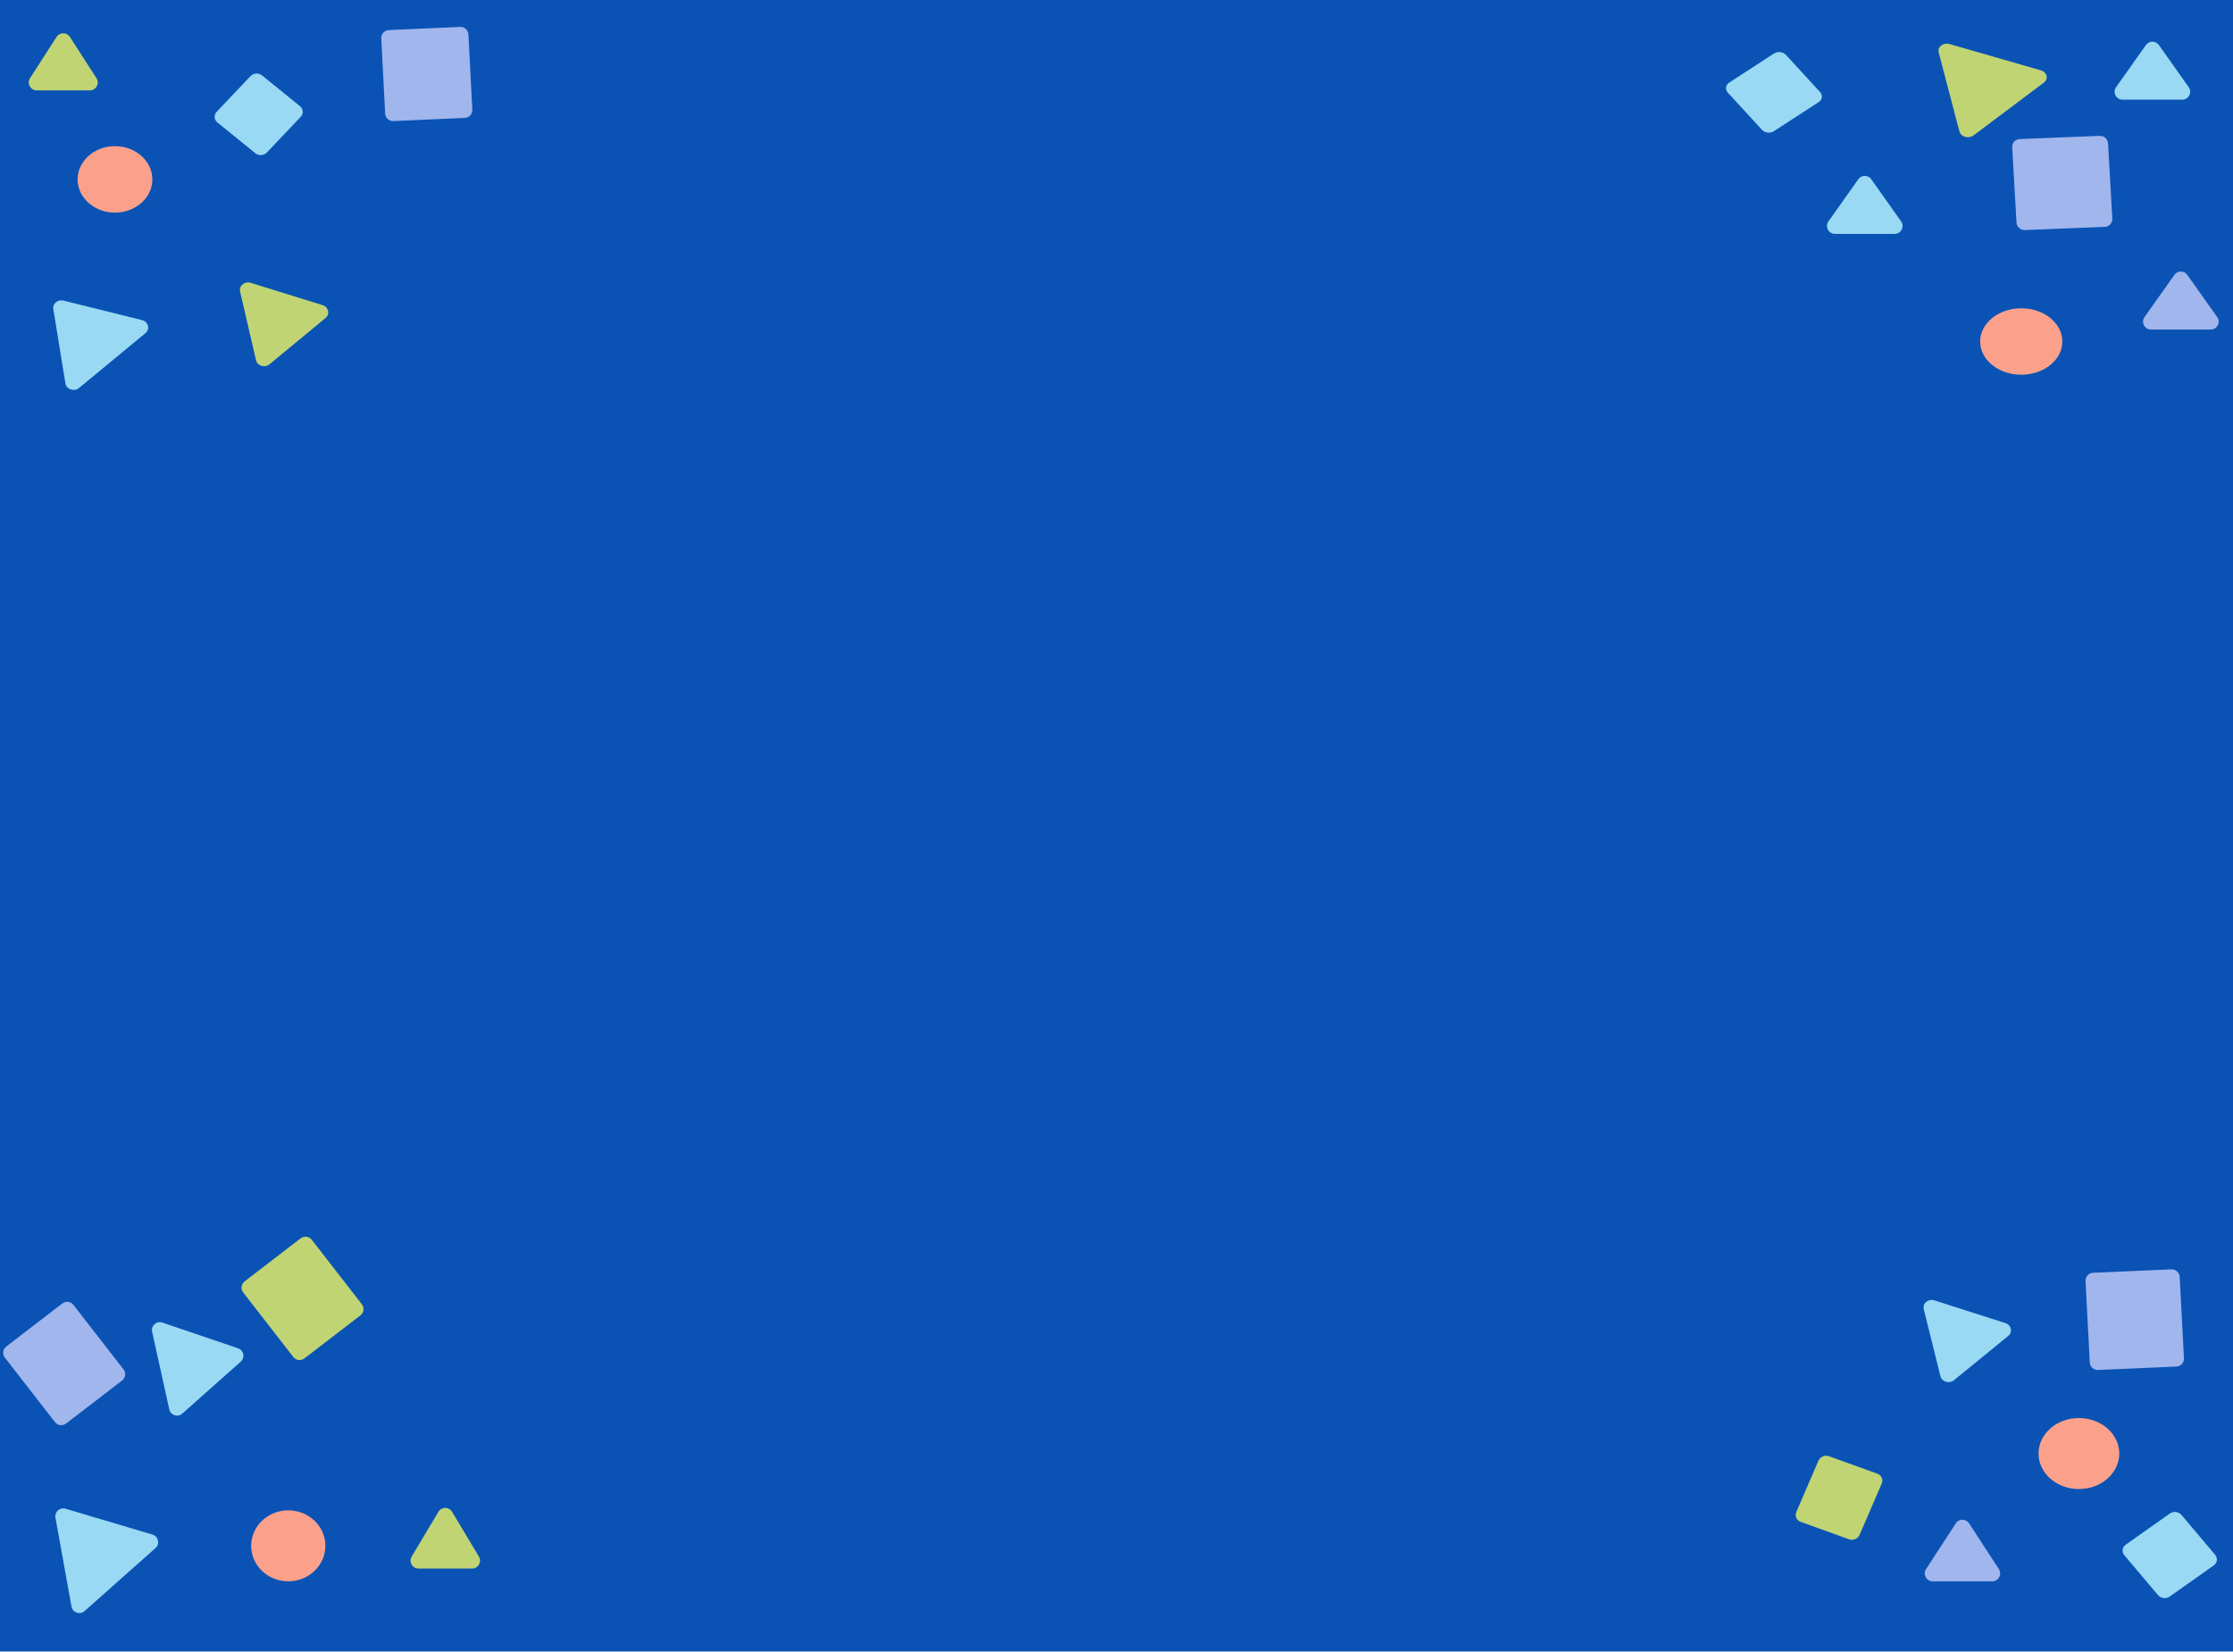
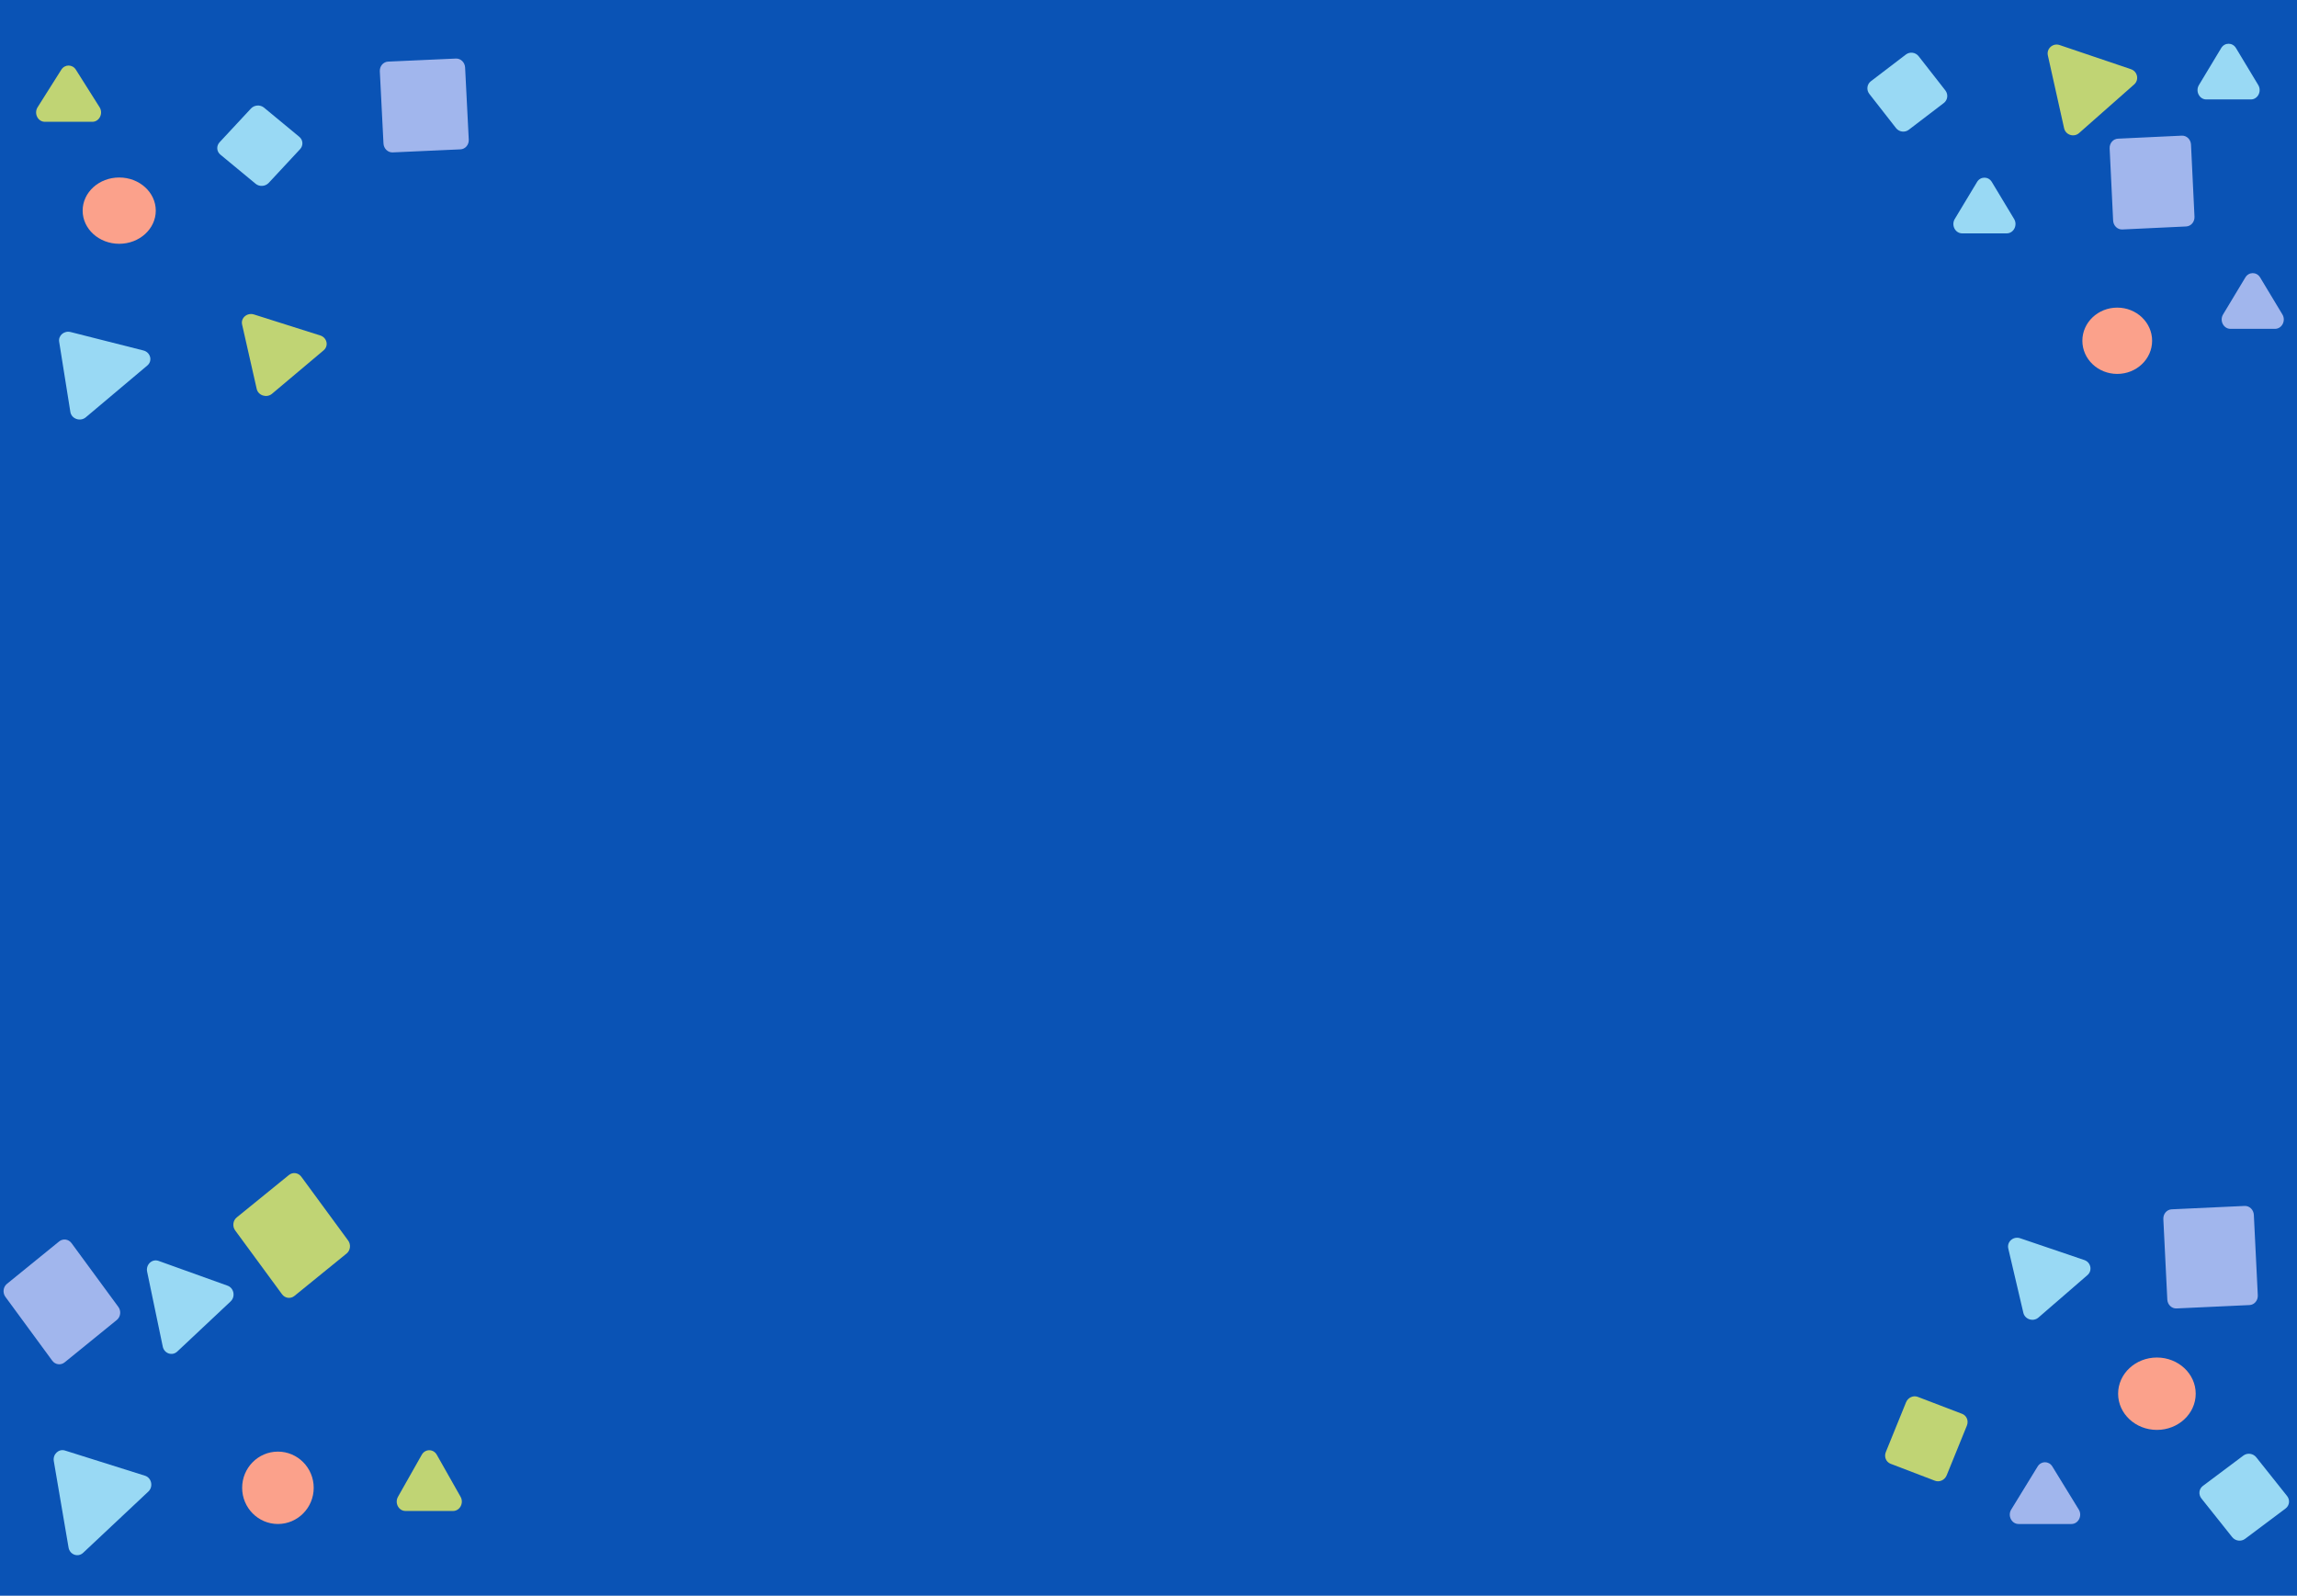
- <svg xmlns="http://www.w3.org/2000/svg" width="565" height="418" viewBox="0 0 565 418" fill="none">
-   <rect width="565" height="417.971" fill="#0A53B5" />
-   <rect width="17.029" height="18.081" rx="2" transform="matrix(0.940702 0.339233 -0.395899 0.918294 460.885 367.875)" fill="#C0D474" />
-   <path d="M486.752 331.32C486.389 329.859 487.911 328.616 489.457 329.111L507.414 334.861C508.922 335.343 509.323 337.128 508.14 338.094L494.403 349.312C493.22 350.278 491.327 349.712 490.972 348.287L486.752 331.32Z" fill="#99D9F4" />
-   <path d="M494.871 385.54C495.66 384.328 497.434 384.328 498.223 385.54L505.762 397.119C506.628 398.45 505.673 400.211 504.086 400.211H489.009C487.421 400.211 486.467 398.45 487.333 397.119L494.871 385.54Z" fill="#A1B6ED" />
-   <rect width="17.688" height="17.204" rx="2" transform="matrix(0.816784 -0.576944 0.645192 0.764021 536.224 392.092)" fill="#99D9F4" />
-   <rect width="23.848" height="24.635" rx="2" transform="matrix(0.999046 -0.0436625 0.0521781 0.998638 527.581 322.21)" fill="#A1B6ED" />
-   <path d="M14.03 384.098C13.766 382.634 15.146 381.409 16.577 381.835L38.59 388.388C40.093 388.835 40.522 390.749 39.352 391.788L21.399 407.736C20.23 408.776 18.367 408.136 18.09 406.599L14.03 384.098Z" fill="#99D9F4" />
-   <path d="M38.493 337.048C38.158 335.529 39.62 334.231 41.099 334.733L60.234 341.236C61.686 341.73 62.066 343.597 60.922 344.613L46.123 357.76C44.979 358.777 43.158 358.19 42.829 356.699L38.493 337.048Z" fill="#99D9F4" />
-   <path d="M110.947 382.6C111.723 381.302 113.603 381.302 114.38 382.6L121.172 393.95C121.969 395.283 121.009 396.977 119.456 396.977H105.871C104.318 396.977 103.357 395.283 104.155 393.95L110.947 382.6Z" fill="#C0D474" />
-   <rect width="21.884" height="24.676" rx="2" transform="matrix(0.792924 -0.609321 0.613183 0.78994 0 342.007)" fill="#A1B6ED" />
-   <rect width="21.884" height="24.676" rx="2" transform="matrix(0.792924 -0.609321 0.613183 0.78994 60.3037 325.521)" fill="#C0D474" />
-   <ellipse cx="72.942" cy="391.229" rx="9.389" ry="8.982" fill="#FBA18B" />
-   <ellipse cx="526.01" cy="367.875" rx="10.214" ry="8.982" fill="#FBA18B" />
-   <path d="M490.527 13.238C490.166 11.857 491.712 10.696 493.303 11.154L516.371 17.799C517.952 18.255 518.392 19.971 517.163 20.894L499.342 34.277C498.113 35.2 496.134 34.639 495.774 33.266L490.527 13.238Z" fill="#C0D474" />
-   <path d="M550.172 69.567C550.969 68.441 552.64 68.441 553.437 69.567L560.998 80.249C561.936 81.573 560.989 83.404 559.366 83.404H544.243C542.621 83.404 541.673 81.573 542.611 80.249L550.172 69.567Z" fill="#A1B6ED" />
-   <path d="M470.2 45.353C470.997 44.227 472.668 44.227 473.465 45.353L481.026 56.035C481.964 57.359 481.017 59.19 479.394 59.19H464.271C462.648 59.19 461.701 57.359 462.639 56.035L470.2 45.353Z" fill="#99D9F4" />
-   <path d="M542.975 11.386C543.772 10.26 545.443 10.26 546.24 11.386L553.801 22.067C554.739 23.392 553.792 25.223 552.169 25.223H537.046C535.423 25.223 534.476 23.392 535.414 22.067L542.975 11.386Z" fill="#99D9F4" />
-   <rect width="17.536" height="16.704" rx="2" transform="matrix(0.838603 -0.544743 0.67637 0.736562 435.847 21.9958)" fill="#99D9F4" />
-   <rect width="24.27" height="23.066" rx="2" transform="matrix(0.999193 -0.0401588 0.0567247 0.99839 509.02 35.278)" fill="#A1B6ED" />
-   <path d="M13.488 78.203C13.266 76.838 14.62 75.719 16.062 76.077L35.941 81.015C37.541 81.413 38.037 83.295 36.809 84.309L19.991 98.196C18.763 99.211 16.796 98.543 16.55 97.027L13.488 78.203Z" fill="#99D9F4" />
-   <rect width="16.36" height="16.414" rx="2" transform="matrix(0.776617 0.629974 -0.688136 0.725582 64.751 17.8242)" fill="#99D9F4" />
-   <path d="M60.751 73.784C60.415 72.332 61.903 71.103 63.425 71.576L81.624 77.227C83.141 77.698 83.555 79.507 82.368 80.487L68.188 92.197C67.002 93.176 65.104 92.592 64.769 91.145L60.751 73.784Z" fill="#C0D474" />
-   <path d="M14.319 9.338C15.107 8.115 16.895 8.115 17.683 9.338L24.409 19.786C25.266 21.117 24.31 22.869 22.727 22.869H9.275C7.692 22.869 6.736 21.117 7.593 19.786L14.319 9.338Z" fill="#C0D474" />
-   <rect width="22.076" height="23.059" rx="2" transform="matrix(0.999025 -0.0441512 0.0516011 0.998668 96.3652 7.70068)" fill="#A1B6ED" />
-   <ellipse cx="29.092" cy="45.401" rx="9.455" ry="8.408" fill="#FBA18B" />
-   <ellipse cx="511.42" cy="86.431" rx="10.396" ry="8.408" fill="#FBA18B" />
+ <svg xmlns="http://www.w3.org/2000/svg" width="524" height="364" viewBox="0 0 524 364" fill="none">
+   <g clip-path="url(#clip0_1175_282)">
+     <path d="M524 0H0V364H524V0Z" fill="#0A53B5" />
+     <path d="M12.273 333.296C12.008 331.742 13.392 330.44 14.83 330.893L33.075 336.636C34.586 337.112 35.018 339.145 33.843 340.249L18.963 354.226C17.789 355.33 15.917 354.648 15.638 353.016L12.273 333.296Z" fill="#99D9F4" />
+     <path d="M33.563 290.09C33.227 288.477 34.694 287.1 36.179 287.634L51.915 293.288C53.374 293.813 53.758 295.796 52.609 296.877L40.439 308.309C39.29 309.388 37.459 308.763 37.129 307.178L33.563 290.09Z" fill="#99D9F4" />
+     <path d="M96.216 331.853C96.995 330.478 98.862 330.478 99.64 331.853L105.065 341.439C105.871 342.862 104.911 344.678 103.353 344.678H92.503C90.946 344.678 89.986 342.862 90.791 341.439L96.216 331.853Z" fill="#C0D474" />
+     <path d="M13.492 283.193L1.591 292.863C0.712 293.577 0.552 294.908 1.234 295.836L11.918 310.391C12.6 311.319 13.865 311.492 14.744 310.778L26.644 301.109C27.523 300.395 27.683 299.064 27.002 298.135L16.317 283.581C15.635 282.653 14.37 282.479 13.492 283.193Z" fill="#A1B6ED" />
+     <path d="M65.909 268.041L54.008 277.71C53.13 278.424 52.969 279.756 53.651 280.684L64.335 295.238C65.017 296.167 66.282 296.34 67.161 295.626L79.061 285.956C79.94 285.242 80.1 283.911 79.418 282.983L68.734 268.428C68.052 267.5 66.787 267.327 65.909 268.041Z" fill="#C0D474" />
+     <path d="M63.402 347.649C67.909 347.649 71.563 343.953 71.563 339.394C71.563 334.835 67.909 331.139 63.402 331.139C58.895 331.139 55.241 334.835 55.241 339.394C55.241 343.953 58.895 347.649 63.402 347.649Z" fill="#FBA18B" />
+     <path d="M447.607 322.52L437.491 318.651C436.451 318.253 435.252 318.808 434.812 319.89L430.202 331.232C429.762 332.314 430.249 333.513 431.288 333.911L441.404 337.78C442.444 338.178 443.643 337.624 444.083 336.542L448.694 325.199C449.133 324.117 448.647 322.918 447.607 322.52Z" fill="#C0D474" />
+     <path d="M458.137 284.815C457.773 283.261 459.299 281.94 460.848 282.466L475.468 287.431C476.981 287.944 477.384 289.844 476.198 290.871L465.014 300.557C463.828 301.585 461.929 300.982 461.573 299.465L458.137 284.815Z" fill="#99D9F4" />
+     <path d="M464.839 334.526C465.629 333.239 467.395 333.239 468.185 334.526L474.212 344.345C475.083 345.765 474.129 347.65 472.539 347.65H460.485C458.895 347.65 457.94 345.765 458.812 344.345L464.839 334.526Z" fill="#A1B6ED" />
+     <path d="M511.775 332.035L502.53 338.962C501.626 339.639 501.472 340.917 502.188 341.815L509.216 350.643C509.931 351.541 511.244 351.72 512.148 351.043L521.393 344.116C522.298 343.439 522.451 342.162 521.735 341.263L514.707 332.436C513.992 331.537 512.679 331.358 511.775 332.035Z" fill="#99D9F4" />
+     <path d="M512.052 275.096L495.402 275.867C494.299 275.919 493.451 276.915 493.509 278.092L494.413 296.439C494.471 297.617 495.413 298.53 496.516 298.478L513.165 297.707C514.269 297.655 515.116 296.66 515.058 295.482L514.155 277.135C514.097 275.958 513.155 275.045 512.052 275.096Z" fill="#A1B6ED" />
+     <path d="M492.042 326.186C496.93 326.186 500.893 322.49 500.893 317.931C500.893 313.372 496.93 309.676 492.042 309.676C487.154 309.676 483.191 313.372 483.191 317.931C483.191 322.49 487.154 326.186 492.042 326.186Z" fill="#FBA18B" />
+     <path d="M13.495 77.948C13.269 76.53 14.643 75.373 16.112 75.745L32.706 79.947C34.343 80.362 34.858 82.326 33.605 83.381L19.567 95.199C18.315 96.254 16.303 95.55 16.051 93.969L13.495 77.948Z" fill="#99D9F4" />
+     <path d="M68.278 31.211L60.232 24.556C59.359 23.834 58.02 23.927 57.242 24.764L50.097 32.446C49.319 33.282 49.395 34.546 50.269 35.268L58.314 41.922C59.187 42.644 60.526 42.551 61.304 41.715L68.45 34.033C69.228 33.196 69.151 31.933 68.278 31.211Z" fill="#99D9F4" />
+     <path d="M55.227 74.028C54.884 72.519 56.394 71.248 57.946 71.739L73.05 76.521C74.603 77.013 75.033 78.9 73.824 79.918L62.054 89.827C60.845 90.845 58.904 90.23 58.561 88.719L55.227 74.028Z" fill="#C0D474" />
+     <path d="M13.99 15.894C14.783 14.638 16.514 14.638 17.307 15.894L22.714 24.458C23.61 25.876 22.658 27.786 21.056 27.786H10.241C8.639 27.786 7.687 25.876 8.582 24.458L13.99 15.894Z" fill="#C0D474" />
+     <path d="M103.995 13.357L88.537 14.054C87.434 14.104 86.587 15.098 86.647 16.276L87.481 32.724C87.54 33.901 88.483 34.815 89.587 34.765L105.045 34.069C106.149 34.019 106.995 33.024 106.935 31.847L106.102 15.399C106.042 14.222 105.099 13.308 103.995 13.357Z" fill="#A1B6ED" />
+     <path d="M27.195 55.613C31.801 55.613 35.535 52.228 35.535 48.052C35.535 43.875 31.801 40.49 27.195 40.49C22.588 40.49 18.855 43.875 18.855 48.052C18.855 52.228 22.588 55.613 27.195 55.613Z" fill="#FBA18B" />
+     <path d="M467.166 12.643C466.818 11.084 468.319 9.759 469.848 10.277L486.121 15.785C487.629 16.296 488.034 18.221 486.853 19.263L474.281 30.358C473.1 31.4 471.211 30.785 470.868 29.246L467.166 12.643Z" fill="#C0D474" />
+     <path d="M512.22 63.287C513.008 61.98 514.797 61.98 515.585 63.287L520.667 71.724C521.523 73.144 520.567 75.013 518.984 75.013H508.821C507.238 75.013 506.282 73.144 507.138 71.724L512.22 63.287Z" fill="#A1B6ED" />
+     <path d="M451.015 41.509C451.802 40.202 453.592 40.202 454.38 41.509L459.462 49.946C460.317 51.366 459.362 53.235 457.779 53.235H447.615C446.033 53.235 445.077 51.366 445.933 49.946L451.015 41.509Z" fill="#99D9F4" />
+     <path d="M506.711 10.959C507.499 9.652 509.289 9.652 510.076 10.959L515.158 19.396C516.014 20.817 515.058 22.685 513.476 22.685H503.312C501.729 22.685 500.774 20.817 501.629 19.396L506.711 10.959Z" fill="#99D9F4" />
+     <path d="M434.783 12.433L426.782 18.541C425.884 19.227 425.729 20.517 426.436 21.422L432.521 29.21C433.229 30.115 434.531 30.293 435.429 29.607L443.43 23.499C444.329 22.814 444.483 21.523 443.776 20.618L437.691 12.831C436.984 11.925 435.682 11.748 434.783 12.433Z" fill="#99D9F4" />
+     <path d="M497.719 30.946L483.155 31.634C482.052 31.686 481.203 32.683 481.26 33.861L482.055 50.308C482.112 51.486 483.053 52.398 484.157 52.346L498.72 51.658C499.824 51.606 500.672 50.609 500.615 49.431L499.82 32.984C499.763 31.807 498.823 30.894 497.719 30.946Z" fill="#A1B6ED" />
+     <path d="M482.993 85.297C487.387 85.297 490.949 81.912 490.949 77.735C490.949 73.559 487.387 70.173 482.993 70.173C478.598 70.173 475.036 73.559 475.036 77.735C475.036 81.912 478.598 85.297 482.993 85.297Z" fill="#FBA18B" />
+   </g>
+   <defs>
+     <clipPath id="clip0_1175_282">
+       <rect width="524" height="364" fill="white" />
+     </clipPath>
+   </defs>
</svg>
